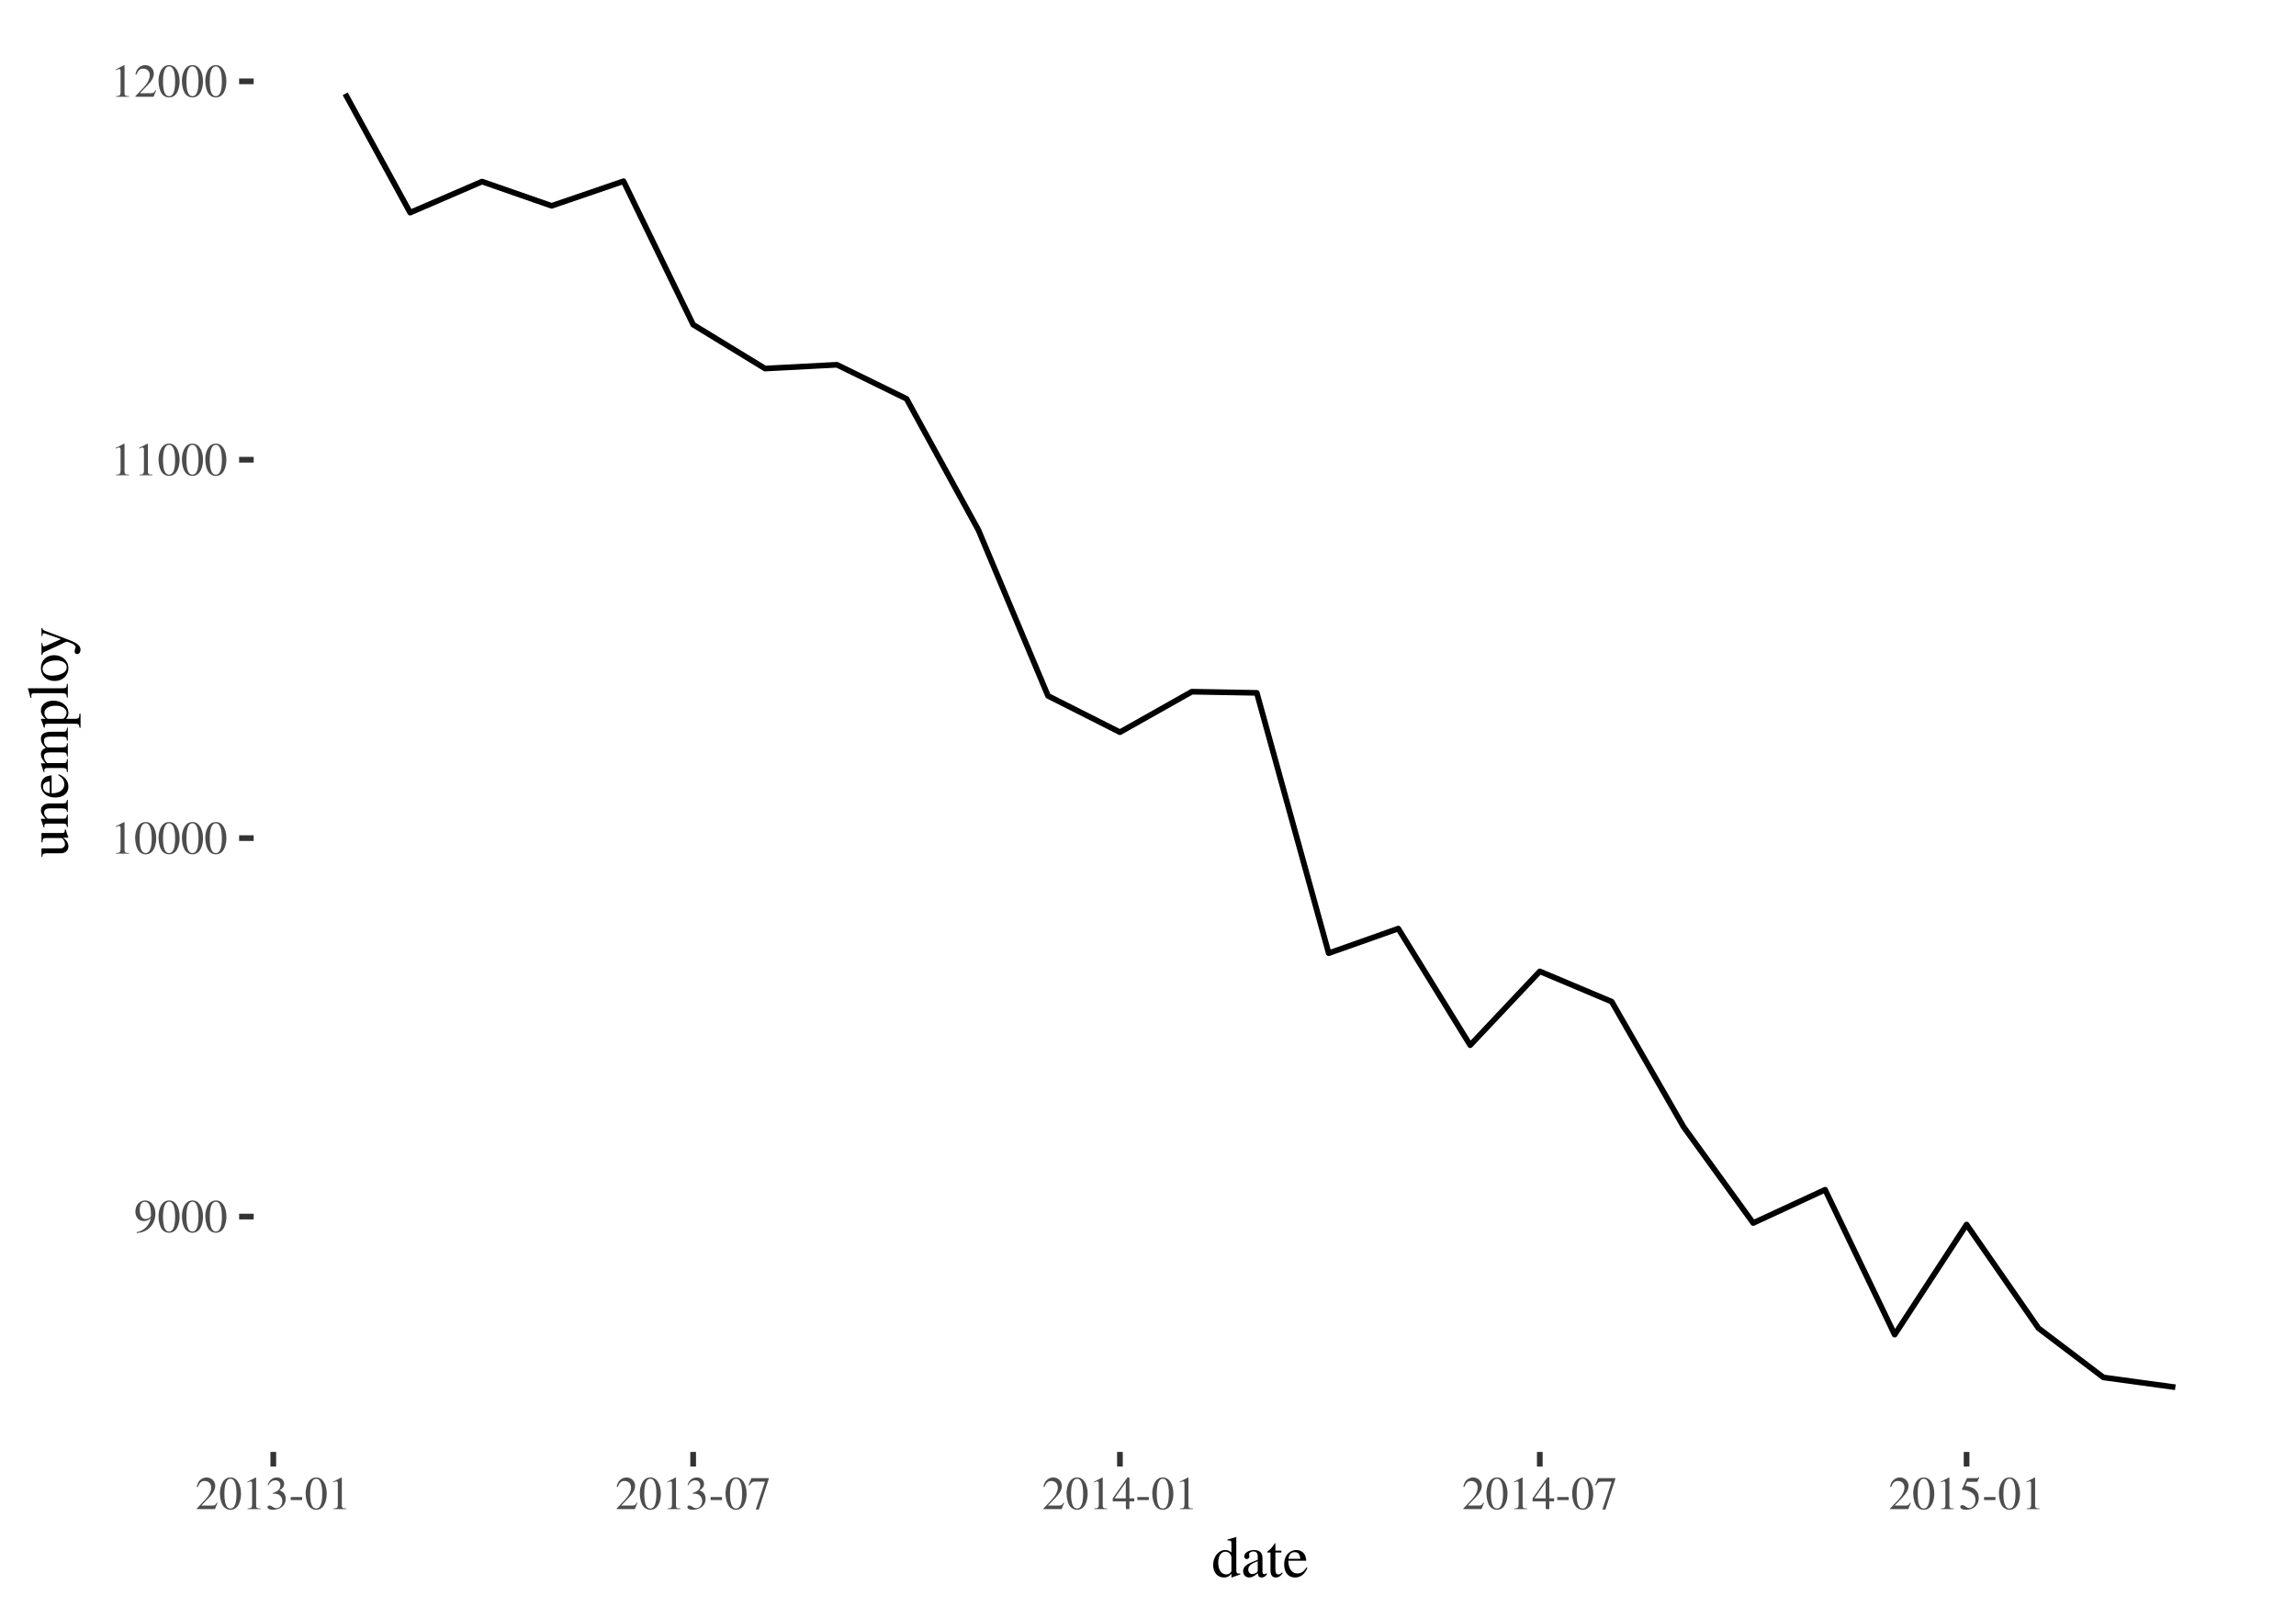
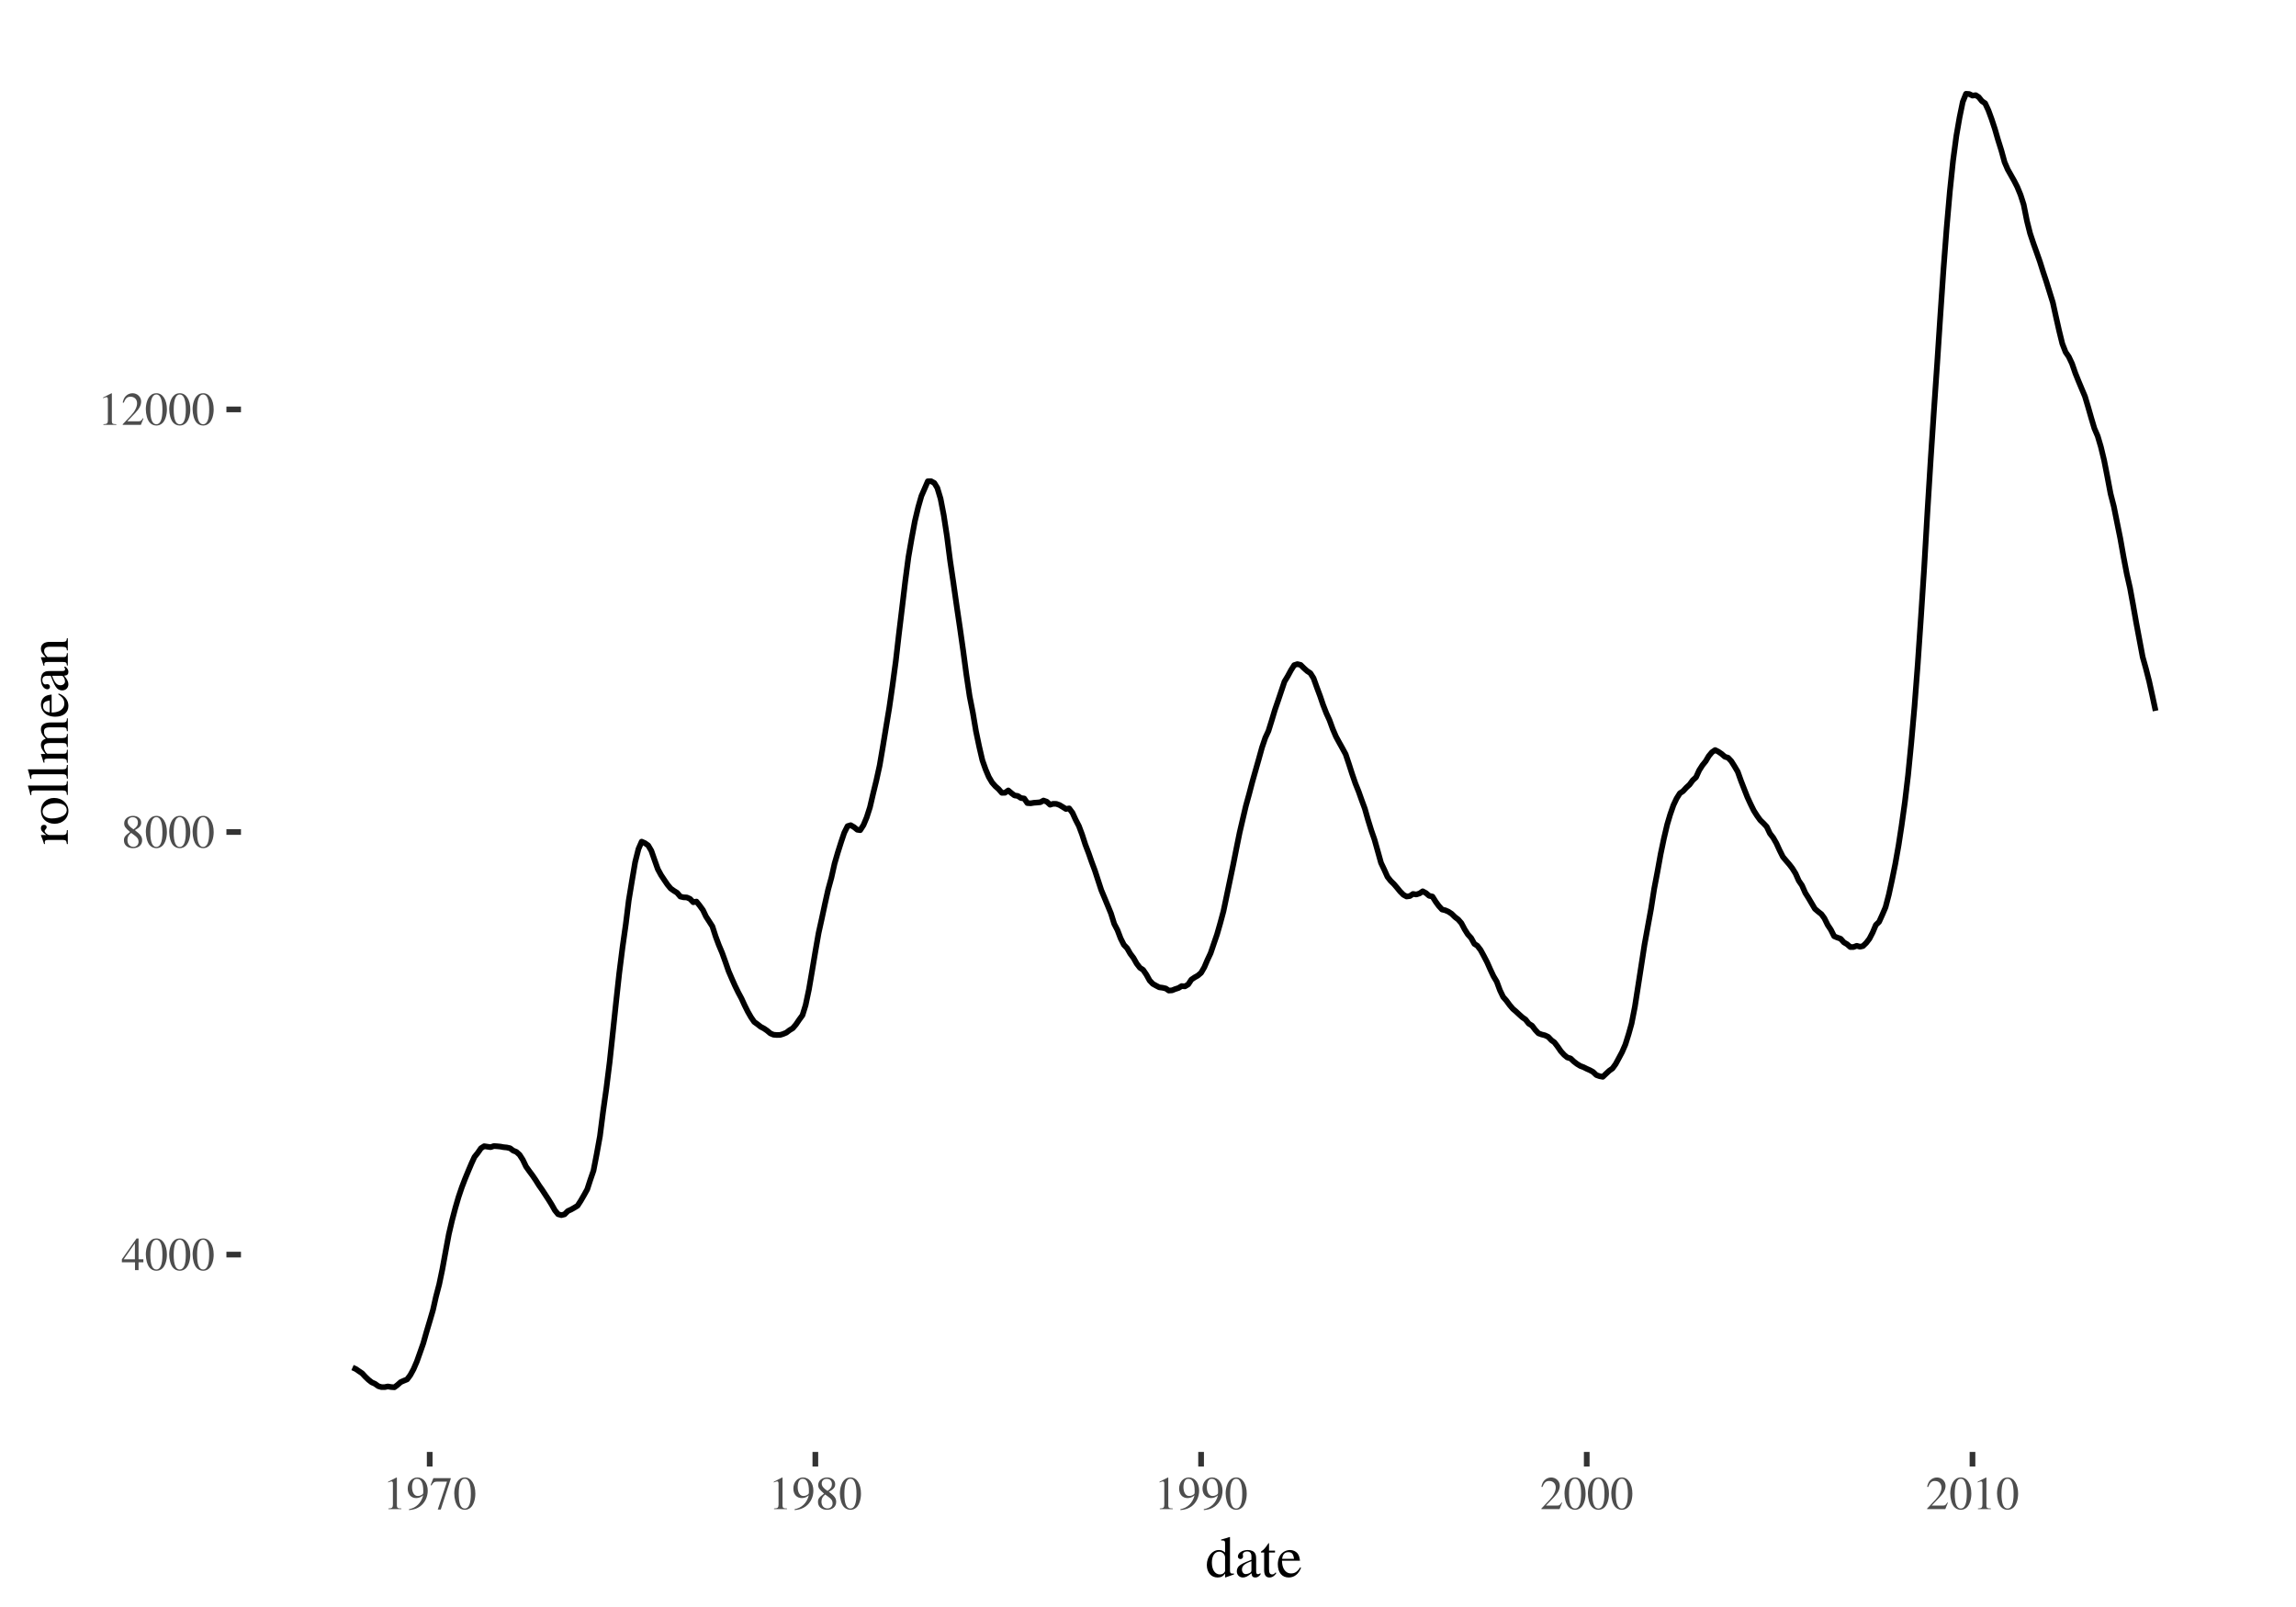
<svg xmlns="http://www.w3.org/2000/svg" viewBox="0 0 432.00 302.40">
  <defs>
    <style type="text/css">
    line, polyline, path, rect, circle {
      fill: none;
      stroke: #000000;
      stroke-linecap: round;
      stroke-linejoin: round;
      stroke-miterlimit: 10.00;
    }
  </style>
  </defs>
  <rect width="100%" height="100%" style="stroke: none; fill: #FFFFFF;" />
  <defs>
-     <clipPath id="cpNDcuNzMyfDQyNi41MjF8MjczLjIyfDUuNDc5NDU=">
-       <rect x="47.73" y="5.48" width="378.79" height="267.74" />
+     <clipPath id="cpNDUuMzQ0fDQyNi41MjF8MjczLjIyfDUuNDc5NDU=">
+       <rect x="45.34" y="5.48" width="381.18" height="267.74" />
    </clipPath>
  </defs>
-   <polyline points="64.95,17.65 77.17,40.01 90.70,34.17 103.79,38.73 117.32,34.10 130.42,61.09 143.95,69.35 157.48,68.64 170.57,75.05 184.10,99.76 197.19,130.95 210.72,137.78 224.25,130.16 236.47,130.38 250.00,179.37 263.09,174.74 276.62,196.68 289.72,182.79 303.25,188.49 316.78,212.06 329.87,230.14 343.40,223.88 356.49,251.15 370.02,230.43 383.55,249.94 395.77,259.20 409.30,261.05 " style="stroke-width: 1.07; stroke-linecap: butt;" clip-path="url(#cpNDcuNzMyfDQyNi41MjF8MjczLjIyfDUuNDc5NDU=)" />
+   <polyline points="66.33,257.34 66.94,257.61 67.52,258.01 68.13,258.42 68.73,259.07 69.35,259.66 69.94,260.12 70.56,260.40 71.17,260.84 71.77,261.02 72.39,261.02 72.98,260.90 73.60,261.01 74.21,261.05 74.77,260.63 75.39,260.08 75.98,259.82 76.60,259.57 77.19,258.78 77.81,257.65 78.43,256.21 79.02,254.55 79.64,252.78 80.23,250.70 80.85,248.62 81.47,246.50 82.02,244.05 82.64,241.68 83.23,238.85 83.85,235.46 84.45,232.24 85.06,229.64 85.68,227.29 86.27,225.27 86.89,223.43 87.49,221.86 88.10,220.38 88.72,218.92 89.27,217.72 89.89,216.95 90.49,216.08 91.10,215.69 91.70,215.78 92.31,215.87 92.93,215.66 93.53,215.70 94.14,215.76 94.74,215.87 95.35,215.93 95.97,216.07 96.55,216.51 97.16,216.76 97.76,217.30 98.37,218.25 98.97,219.51 99.59,220.38 100.20,221.20 100.80,222.08 101.41,223.05 102.01,223.90 102.63,224.85 103.24,225.78 103.80,226.68 104.41,227.76 105.01,228.49 105.63,228.66 106.22,228.51 106.84,227.89 107.45,227.61 108.05,227.27 108.67,226.89 109.26,225.98 109.88,224.91 110.49,223.81 111.05,222.08 111.67,220.28 112.26,217.23 112.88,213.81 113.47,209.20 114.09,204.80 114.71,199.84 115.30,194.37 115.92,188.53 116.51,183.16 117.13,178.26 117.75,173.88 118.30,169.44 118.92,165.68 119.51,162.21 120.13,159.76 120.73,158.38 121.34,158.65 121.96,159.09 122.55,160.09 123.17,161.86 123.77,163.55 124.38,164.67 125.00,165.60 125.57,166.44 126.19,167.19 126.79,167.62 127.40,168.00 128.00,168.71 128.61,168.85 129.23,168.88 129.83,169.14 130.44,169.78 131.04,169.65 131.65,170.41 132.27,171.27 132.83,172.45 133.44,173.39 134.04,174.33 134.65,176.22 135.25,177.83 135.87,179.30 136.48,180.99 137.08,182.72 137.69,184.14 138.29,185.49 138.91,186.76 139.52,187.90 140.08,189.12 140.69,190.35 141.29,191.40 141.91,192.30 142.50,192.72 143.12,193.21 143.73,193.53 144.33,193.94 144.95,194.46 145.54,194.71 146.16,194.76 146.77,194.75 147.33,194.58 147.95,194.32 148.54,193.87 149.16,193.49 149.75,192.80 150.37,191.89 150.99,191.04 151.58,189.13 152.20,186.20 152.79,182.75 153.41,179.07 154.02,175.58 154.60,172.97 155.22,170.07 155.81,167.43 156.43,165.17 157.03,162.50 157.64,160.41 158.26,158.45 158.85,156.70 159.47,155.46 160.06,155.28 160.68,155.64 161.30,156.14 161.85,156.22 162.47,155.26 163.07,153.82 163.68,151.92 164.28,149.35 164.89,146.86 165.51,144.04 166.10,140.58 166.72,136.81 167.32,133.19 167.93,128.98 168.55,124.37 169.11,119.50 169.72,114.46 170.32,109.42 170.93,104.80 171.53,101.33 172.14,98.05 172.76,95.45 173.36,93.35 173.97,91.95 174.57,90.56 175.18,90.55 175.80,90.89 176.36,91.81 176.97,93.84 177.57,96.95 178.18,100.93 178.78,105.59 179.40,109.78 180.01,114.06 180.61,118.11 181.22,122.41 181.82,126.89 182.44,131.03 183.05,134.13 183.63,137.58 184.24,140.49 184.84,143.07 185.46,144.82 186.05,146.21 186.67,147.26 187.28,147.95 187.88,148.48 188.50,149.19 189.09,149.18 189.71,148.74 190.32,149.26 190.88,149.68 191.50,149.78 192.09,150.17 192.71,150.26 193.30,151.12 193.92,151.16 194.54,151.06 195.13,151.02 195.75,150.96 196.34,150.64 196.96,150.86 197.58,151.43 198.13,151.26 198.75,151.27 199.34,151.48 199.96,151.85 200.56,152.23 201.17,152.12 201.79,152.95 202.38,154.24 203.00,155.44 203.60,157.04 204.21,158.93 204.83,160.55 205.38,162.13 206.00,163.79 206.60,165.63 207.21,167.50 207.81,168.93 208.42,170.40 209.04,171.91 209.64,173.84 210.25,175.01 210.85,176.58 211.46,177.79 212.08,178.44 212.66,179.45 213.27,180.26 213.87,181.32 214.48,182.11 215.08,182.50 215.70,183.41 216.31,184.51 216.91,185.14 217.52,185.48 218.12,185.79 218.74,185.87 219.35,186.01 219.91,186.40 220.52,186.36 221.12,186.12 221.74,185.92 222.33,185.56 222.95,185.61 223.56,185.25 224.16,184.34 224.78,183.92 225.37,183.59 225.99,183.06 226.60,182.01 227.16,180.69 227.78,179.37 228.37,177.63 228.99,175.83 229.58,173.77 230.20,171.46 230.82,168.50 231.41,165.68 232.03,162.72 232.62,159.74 233.24,156.68 233.86,154.02 234.41,151.67 235.03,149.42 235.62,147.16 236.24,144.97 236.84,142.86 237.45,140.66 238.07,138.83 238.66,137.56 239.28,135.57 239.88,133.57 240.49,131.80 241.11,129.96 241.68,128.26 242.30,127.23 242.90,126.12 243.51,125.16 244.11,124.97 244.72,125.12 245.34,125.73 245.94,126.27 246.55,126.67 247.15,127.62 247.76,129.32 248.38,130.98 248.94,132.63 249.55,134.20 250.15,135.51 250.76,137.18 251.36,138.59 251.98,139.73 252.59,140.82 253.19,141.93 253.80,143.75 254.40,145.62 255.02,147.42 255.63,148.94 256.19,150.52 256.80,152.17 257.40,154.28 258.02,156.28 258.61,157.97 259.23,160.17 259.84,162.36 260.44,163.62 261.06,165.00 261.65,165.75 262.27,166.36 262.88,167.07 263.44,167.76 264.06,168.38 264.65,168.70 265.27,168.62 265.86,168.22 266.48,168.32 267.10,168.12 267.69,167.72 268.31,168.06 268.90,168.57 269.52,168.71 270.14,169.69 270.71,170.47 271.33,171.15 271.92,171.29 272.54,171.56 273.14,171.96 273.75,172.56 274.37,173.03 274.96,173.71 275.58,174.88 276.18,175.83 276.79,176.50 277.41,177.62 277.96,177.96 278.58,178.77 279.18,179.87 279.79,181.04 280.39,182.39 281.00,183.69 281.62,184.73 282.22,186.35 282.83,187.61 283.43,188.29 284.04,189.12 284.66,189.85 285.22,190.32 285.83,190.89 286.43,191.43 287.04,191.86 287.64,192.62 288.26,193.01 288.87,193.81 289.47,194.45 290.08,194.67 290.68,194.82 291.30,195.11 291.91,195.75 292.47,196.15 293.08,196.95 293.68,197.82 294.30,198.50 294.89,198.99 295.51,199.17 296.12,199.75 296.72,200.21 297.34,200.59 297.93,200.81 298.55,201.12 299.16,201.39 299.74,201.71 300.36,202.30 300.95,202.51 301.57,202.63 302.16,202.07 302.78,201.49 303.40,201.05 303.99,200.23 304.61,199.09 305.20,197.98 305.82,196.55 306.44,194.57 306.99,192.60 307.61,189.44 308.20,185.66 308.82,181.66 309.42,177.76 310.03,174.41 310.65,171.02 311.24,167.26 311.86,164.01 312.46,160.69 313.07,157.78 313.69,155.15 314.24,153.30 314.86,151.52 315.46,150.25 316.07,149.28 316.67,148.88 317.28,148.21 317.90,147.64 318.50,146.82 319.11,146.27 319.71,144.95 320.32,144.00 320.94,143.23 321.50,142.28 322.11,141.55 322.71,141.14 323.32,141.45 323.92,141.86 324.54,142.40 325.15,142.59 325.75,143.23 326.36,144.20 326.96,145.22 327.58,146.95 328.19,148.51 328.77,149.99 329.38,151.31 329.98,152.53 330.60,153.51 331.19,154.33 331.81,154.93 332.42,155.58 333.02,156.84 333.63,157.63 334.23,158.68 334.85,160.03 335.46,161.24 336.02,161.91 336.64,162.63 337.23,163.39 337.85,164.39 338.44,165.72 339.06,166.63 339.67,168.02 340.27,168.97 340.89,170.02 341.48,171.02 342.10,171.55 342.71,172.03 343.27,172.80 343.89,174.06 344.48,174.95 345.10,176.18 345.70,176.43 346.31,176.64 346.93,177.33 347.52,177.67 348.14,178.21 348.73,178.21 349.35,177.98 349.97,178.15 350.52,178.03 351.14,177.43 351.74,176.65 352.35,175.47 352.95,174.05 353.56,173.47 354.18,172.10 354.77,170.72 355.39,168.35 355.99,165.59 356.60,162.59 357.22,159.09 357.79,155.38 358.41,150.94 359.01,145.89 359.62,139.70 360.22,132.96 360.83,124.98 361.45,115.92 362.05,106.69 362.66,96.20 363.26,86.55 363.87,77.33 364.49,68.34 365.05,59.82 365.66,50.86 366.26,43.00 366.87,36.02 367.47,30.27 368.09,25.60 368.70,22.08 369.30,19.17 369.91,17.65 370.51,17.69 371.13,17.99 371.74,17.91 372.30,18.27 372.91,19.03 373.51,19.44 374.13,20.77 374.72,22.38 375.34,24.25 375.95,26.36 376.55,28.27 377.17,30.52 377.76,31.88 378.38,32.98 378.99,34.06 379.55,35.16 380.17,36.66 380.76,38.50 381.38,41.58 381.97,43.93 382.59,45.79 383.21,47.52 383.80,49.19 384.42,51.16 385.01,52.94 385.63,54.93 386.25,56.93 386.82,59.53 387.44,62.27 388.03,64.67 388.65,66.26 389.25,67.13 389.86,68.43 390.48,70.22 391.07,71.69 391.69,73.17 392.29,74.59 392.90,76.63 393.52,78.80 394.07,80.63 394.69,82.07 395.29,84.10 395.90,86.63 396.50,89.67 397.11,92.90 397.73,95.32 398.33,98.31 398.94,101.33 399.54,104.72 400.15,107.92 400.77,110.65 401.33,113.72 401.94,117.19 402.54,120.38 403.15,123.63 403.75,125.77 404.37,128.18 404.98,130.95 405.58,133.76 " style="stroke-width: 1.07; stroke-linecap: butt;" clip-path="url(#cpNDUuMzQ0fDQyNi41MjF8MjczLjIyfDUuNDc5NDU=)" />
  <defs>
    <clipPath id="cpMHw0MzJ8MzAyLjR8MA==">
      <rect x="0.00" y="0.00" width="432.00" height="302.40" />
    </clipPath>
  </defs>
  <g clip-path="url(#cpMHw0MzJ8MzAyLjR8MA==)">
-     <text x="25.21" y="231.85" style="font-size: 8.80px; fill: #4D4D4D; font-family: Nimbus Roman No9 L;" textLength="17.59px" lengthAdjust="spacingAndGlyphs">9000</text>
+     <text x="22.82" y="239.00" style="font-size: 8.80px; fill: #4D4D4D; font-family: Nimbus Roman No9 L;" textLength="17.59px" lengthAdjust="spacingAndGlyphs">4000</text>
  </g>
  <g clip-path="url(#cpMHw0MzJ8MzAyLjR8MA==)">
-     <text x="20.81" y="160.64" style="font-size: 8.80px; fill: #4D4D4D; font-family: Nimbus Roman No9 L;" textLength="21.99px" lengthAdjust="spacingAndGlyphs">10000</text>
+     <text x="22.82" y="159.48" style="font-size: 8.80px; fill: #4D4D4D; font-family: Nimbus Roman No9 L;" textLength="17.59px" lengthAdjust="spacingAndGlyphs">8000</text>
  </g>
  <g clip-path="url(#cpMHw0MzJ8MzAyLjR8MA==)">
-     <text x="20.81" y="89.43" style="font-size: 8.80px; fill: #4D4D4D; font-family: Nimbus Roman No9 L;" textLength="21.99px" lengthAdjust="spacingAndGlyphs">11000</text>
+     <text x="18.42" y="79.95" style="font-size: 8.80px; fill: #4D4D4D; font-family: Nimbus Roman No9 L;" textLength="21.99px" lengthAdjust="spacingAndGlyphs">12000</text>
+   </g>
+   <polyline points="42.60,236.09 45.34,236.09 " style="stroke-width: 1.07; stroke: #333333; stroke-linecap: butt;" clip-path="url(#cpMHw0MzJ8MzAyLjR8MA==)" />
+   <polyline points="42.60,156.56 45.34,156.56 " style="stroke-width: 1.07; stroke: #333333; stroke-linecap: butt;" clip-path="url(#cpMHw0MzJ8MzAyLjR8MA==)" />
+   <polyline points="42.60,77.04 45.34,77.04 " style="stroke-width: 1.07; stroke: #333333; stroke-linecap: butt;" clip-path="url(#cpMHw0MzJ8MzAyLjR8MA==)" />
+   <polyline points="80.85,275.96 80.85,273.22 " style="stroke-width: 1.07; stroke: #333333; stroke-linecap: butt;" clip-path="url(#cpMHw0MzJ8MzAyLjR8MA==)" />
+   <polyline points="153.41,275.96 153.41,273.22 " style="stroke-width: 1.07; stroke: #333333; stroke-linecap: butt;" clip-path="url(#cpMHw0MzJ8MzAyLjR8MA==)" />
+   <polyline points="225.99,275.96 225.99,273.22 " style="stroke-width: 1.07; stroke: #333333; stroke-linecap: butt;" clip-path="url(#cpMHw0MzJ8MzAyLjR8MA==)" />
+   <polyline points="298.55,275.96 298.55,273.22 " style="stroke-width: 1.07; stroke: #333333; stroke-linecap: butt;" clip-path="url(#cpMHw0MzJ8MzAyLjR8MA==)" />
+   <polyline points="371.13,275.96 371.13,273.22 " style="stroke-width: 1.07; stroke: #333333; stroke-linecap: butt;" clip-path="url(#cpMHw0MzJ8MzAyLjR8MA==)" />
+   <g clip-path="url(#cpMHw0MzJ8MzAyLjR8MA==)">
+     <text x="72.05" y="283.98" style="font-size: 8.80px; fill: #4D4D4D; font-family: Nimbus Roman No9 L;" textLength="17.59px" lengthAdjust="spacingAndGlyphs">1970</text>
  </g>
  <g clip-path="url(#cpMHw0MzJ8MzAyLjR8MA==)">
-     <text x="20.81" y="18.21" style="font-size: 8.80px; fill: #4D4D4D; font-family: Nimbus Roman No9 L;" textLength="21.99px" lengthAdjust="spacingAndGlyphs">12000</text>
-   </g>
-   <polyline points="44.99,228.93 47.73,228.93 " style="stroke-width: 1.07; stroke: #333333; stroke-linecap: butt;" clip-path="url(#cpMHw0MzJ8MzAyLjR8MA==)" />
-   <polyline points="44.99,157.72 47.73,157.72 " style="stroke-width: 1.07; stroke: #333333; stroke-linecap: butt;" clip-path="url(#cpMHw0MzJ8MzAyLjR8MA==)" />
-   <polyline points="44.99,86.51 47.73,86.51 " style="stroke-width: 1.07; stroke: #333333; stroke-linecap: butt;" clip-path="url(#cpMHw0MzJ8MzAyLjR8MA==)" />
-   <polyline points="44.99,15.30 47.73,15.30 " style="stroke-width: 1.07; stroke: #333333; stroke-linecap: butt;" clip-path="url(#cpMHw0MzJ8MzAyLjR8MA==)" />
-   <polyline points="51.42,275.96 51.42,273.22 " style="stroke-width: 1.07; stroke: #333333; stroke-linecap: butt;" clip-path="url(#cpMHw0MzJ8MzAyLjR8MA==)" />
-   <polyline points="130.42,275.96 130.42,273.22 " style="stroke-width: 1.07; stroke: #333333; stroke-linecap: butt;" clip-path="url(#cpMHw0MzJ8MzAyLjR8MA==)" />
-   <polyline points="210.72,275.96 210.72,273.22 " style="stroke-width: 1.07; stroke: #333333; stroke-linecap: butt;" clip-path="url(#cpMHw0MzJ8MzAyLjR8MA==)" />
-   <polyline points="289.72,275.96 289.72,273.22 " style="stroke-width: 1.07; stroke: #333333; stroke-linecap: butt;" clip-path="url(#cpMHw0MzJ8MzAyLjR8MA==)" />
-   <polyline points="370.02,275.96 370.02,273.22 " style="stroke-width: 1.07; stroke: #333333; stroke-linecap: butt;" clip-path="url(#cpMHw0MzJ8MzAyLjR8MA==)" />
-   <g clip-path="url(#cpMHw0MzJ8MzAyLjR8MA==)">
-     <text x="36.76" y="283.98" style="font-size: 8.80px; fill: #4D4D4D; font-family: Nimbus Roman No9 L;" textLength="29.32px" lengthAdjust="spacingAndGlyphs">2013-01</text>
+     <text x="144.61" y="283.98" style="font-size: 8.80px; fill: #4D4D4D; font-family: Nimbus Roman No9 L;" textLength="17.59px" lengthAdjust="spacingAndGlyphs">1980</text>
  </g>
  <g clip-path="url(#cpMHw0MzJ8MzAyLjR8MA==)">
-     <text x="115.76" y="283.98" style="font-size: 8.80px; fill: #4D4D4D; font-family: Nimbus Roman No9 L;" textLength="29.32px" lengthAdjust="spacingAndGlyphs">2013-07</text>
+     <text x="217.19" y="283.98" style="font-size: 8.80px; fill: #4D4D4D; font-family: Nimbus Roman No9 L;" textLength="17.59px" lengthAdjust="spacingAndGlyphs">1990</text>
  </g>
  <g clip-path="url(#cpMHw0MzJ8MzAyLjR8MA==)">
-     <text x="196.06" y="283.98" style="font-size: 8.80px; fill: #4D4D4D; font-family: Nimbus Roman No9 L;" textLength="29.32px" lengthAdjust="spacingAndGlyphs">2014-01</text>
+     <text x="289.75" y="283.98" style="font-size: 8.80px; fill: #4D4D4D; font-family: Nimbus Roman No9 L;" textLength="17.59px" lengthAdjust="spacingAndGlyphs">2000</text>
  </g>
  <g clip-path="url(#cpMHw0MzJ8MzAyLjR8MA==)">
-     <text x="275.06" y="283.98" style="font-size: 8.80px; fill: #4D4D4D; font-family: Nimbus Roman No9 L;" textLength="29.32px" lengthAdjust="spacingAndGlyphs">2014-07</text>
+     <text x="362.33" y="283.98" style="font-size: 8.80px; fill: #4D4D4D; font-family: Nimbus Roman No9 L;" textLength="17.59px" lengthAdjust="spacingAndGlyphs">2010</text>
  </g>
  <g clip-path="url(#cpMHw0MzJ8MzAyLjR8MA==)">
-     <text x="355.36" y="283.98" style="font-size: 8.80px; fill: #4D4D4D; font-family: Nimbus Roman No9 L;" textLength="29.32px" lengthAdjust="spacingAndGlyphs">2015-01</text>
+     <text x="226.77" y="296.74" style="font-size: 11.00px; font-family: Nimbus Roman No9 L;" textLength="18.33px" lengthAdjust="spacingAndGlyphs">date</text>
  </g>
  <g clip-path="url(#cpMHw0MzJ8MzAyLjR8MA==)">
-     <text x="227.96" y="296.74" style="font-size: 11.00px; font-family: Nimbus Roman No9 L;" textLength="18.33px" lengthAdjust="spacingAndGlyphs">date</text>
-   </g>
-   <g clip-path="url(#cpMHw0MzJ8MzAyLjR8MA==)">
-     <text transform="translate(12.76,161.35) rotate(-90)" style="font-size: 11.00px; font-family: Nimbus Roman No9 L;" textLength="44.00px" lengthAdjust="spacingAndGlyphs">unemploy</text>
+     <text transform="translate(12.76,158.90) rotate(-90)" style="font-size: 11.00px; font-family: Nimbus Roman No9 L;" textLength="39.10px" lengthAdjust="spacingAndGlyphs">rollmean</text>
  </g>
</svg>
